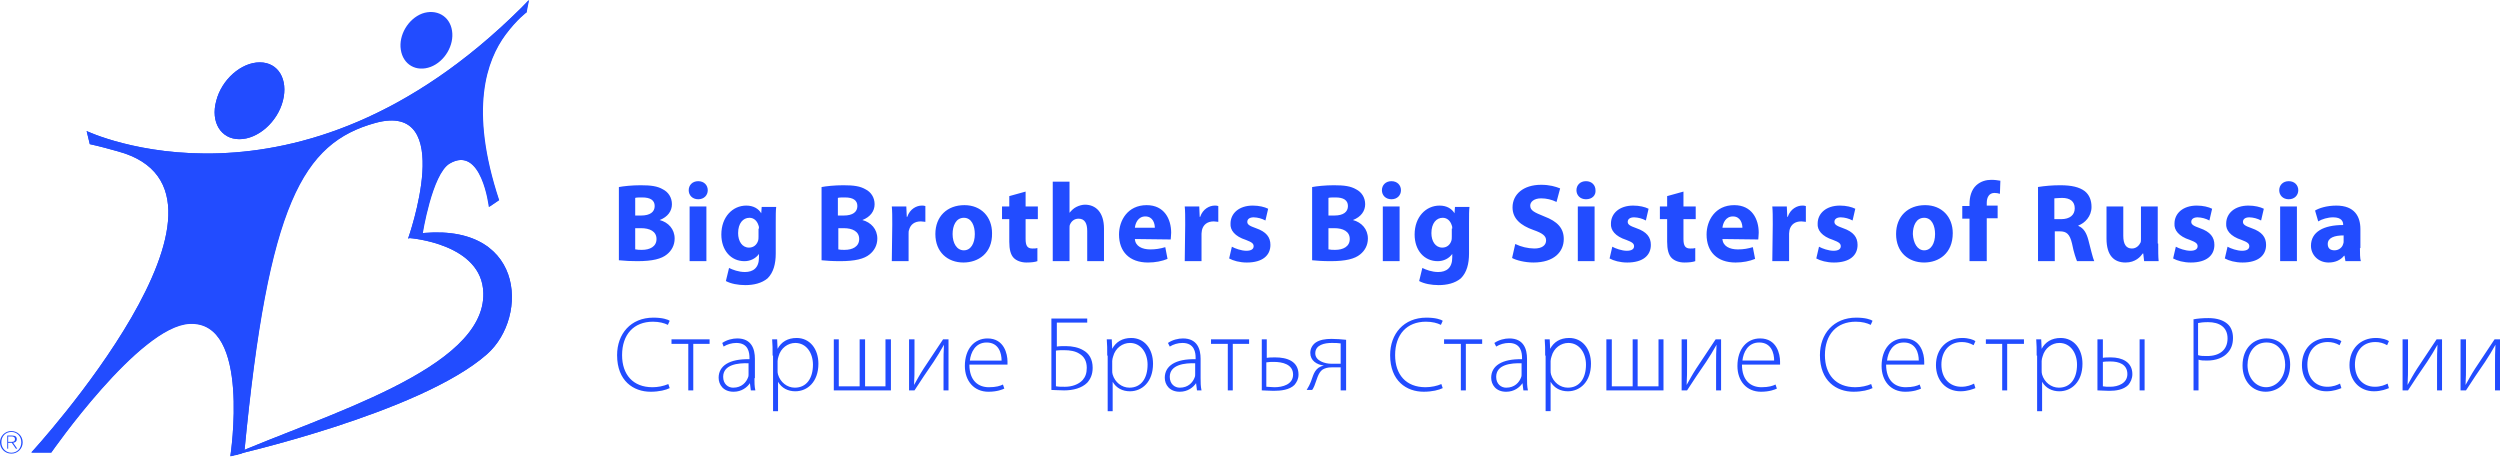
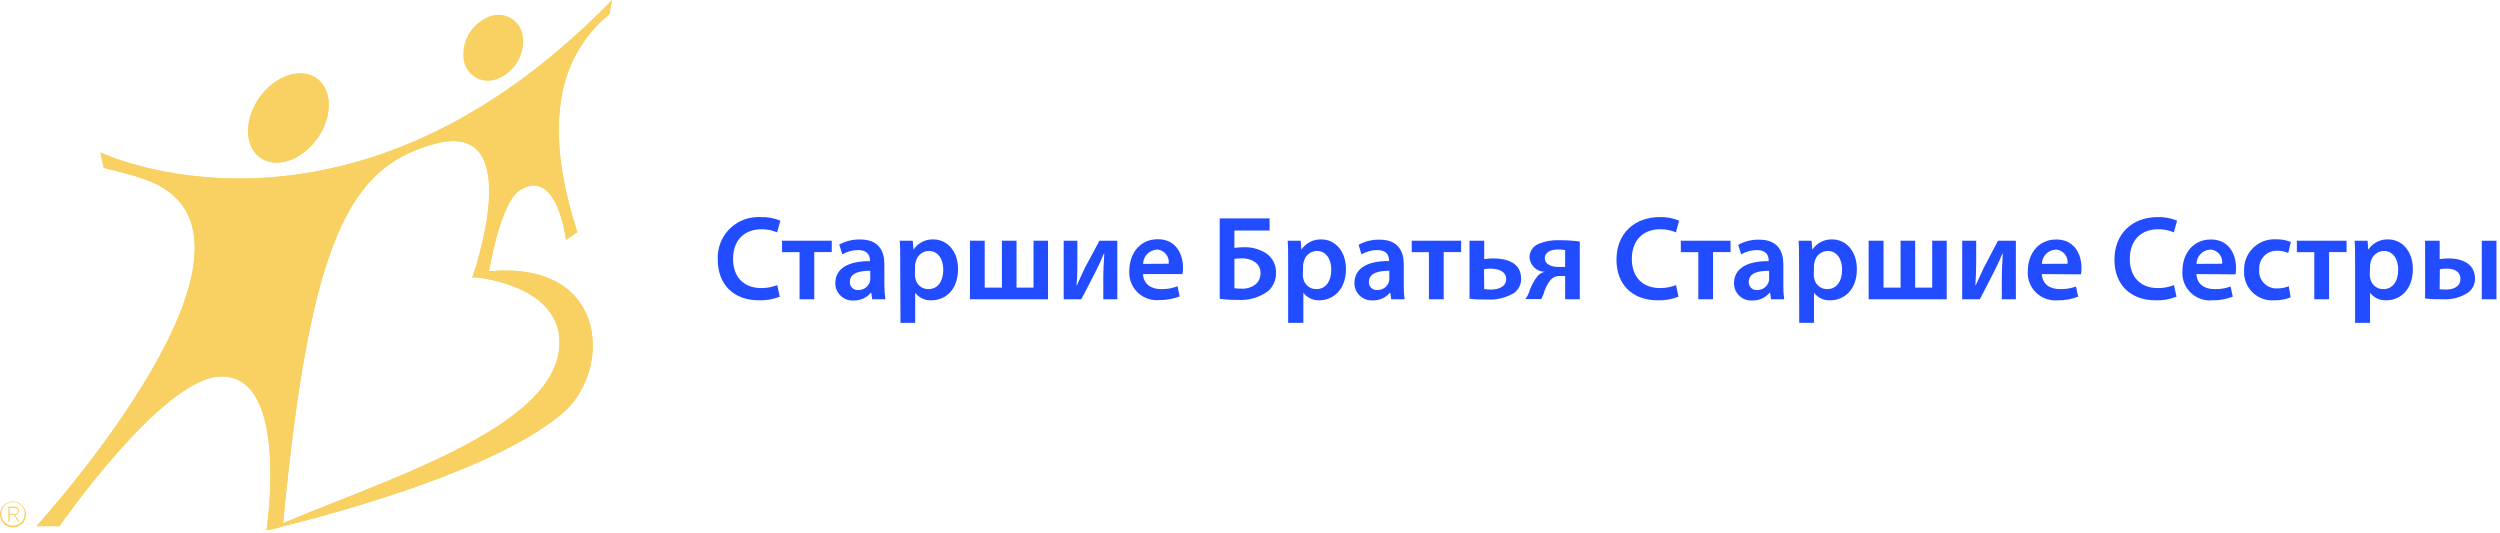
- <svg xmlns="http://www.w3.org/2000/svg" width="252" height="46" fill="none">
-   <path d="M48.72 29.557c.183 7.652-16.04 12.252-25.501 16.396 0 0 19.103-4.28 25.867-10.247 4.296-3.78 3.84-13.664-7.312-12.115-.092 0-.366.41-.457.41 0 0 7.312.546 7.404 5.556z" fill="#224CFF" />
-   <path d="M11.885 15.257c-.822-.227-1.782-.5-2.833-.728l-.32-1.321S29.846 23.318 52.515.82l.822-.82s-.274 1.275-.228 1.23c0 0-.96.683-2.148 2.277-1.874 2.55-3.702 7.424-.64 16.67l-1.005.682s-.732-6.285-3.977-4.372c-1.782 1.048-2.742 7.15-2.742 7.15l-1.462.41s4.936-13.89-3.29-11.659C30.485 14.392 27.012 20.45 24.635 45.5c0 .182-1.416.456-1.416.456s2.102-13.664-4.114-13.345c-5.073.228-13.939 12.98-13.939 12.98h-2.01c.045 0 23.993-26.188 8.728-30.333z" fill="#224CFF" />
-   <path d="M24.13 14.028c1.873 0 3.839-1.73 4.387-3.871.549-2.14-.457-3.871-2.33-3.871-1.874 0-3.84 1.73-4.388 3.87-.594 2.141.457 3.872 2.33 3.872zM48.72 29.557c.183 7.652-16.04 12.252-25.501 16.396 0 0 19.103-4.28 25.867-10.247 4.296-3.78 3.84-13.664-7.312-12.115-.092 0-.366.41-.457.41 0 0 7.312.546 7.404 5.556z" fill="#224CFF" />
-   <path d="M11.885 15.257c-.822-.227-1.782-.5-2.833-.728l-.32-1.321S29.846 23.318 52.515.82c.457-.456.777-.82.777-.82s-.275 1.275-.229 1.23c0 0-.96.683-2.148 2.277-1.874 2.55-3.702 7.424-.64 16.67l-1.005.682s-.731-6.285-3.976-4.372c-1.783 1.048-2.742 7.15-2.742 7.15l-1.417.41s4.936-13.89-3.29-11.659c-7.313 2.05-10.787 8.062-13.209 33.157 0 .182-1.416.455-1.416.455s2.102-13.663-4.114-13.345c-5.073.228-13.939 12.98-13.939 12.98h-2.01c.045-.045 23.993-26.233 8.728-30.378z" fill="#224CFF" />
-   <path d="M24.13 14.028c1.873 0 3.839-1.73 4.387-3.871.549-2.14-.457-3.871-2.33-3.871-1.874 0-3.84 1.73-4.388 3.87-.594 2.141.457 3.872 2.33 3.872zM43.417 6.74c1.417-.546 2.377-2.186 2.148-3.643-.228-1.503-1.6-2.232-3.016-1.73-1.417.546-2.377 2.185-2.148 3.643.228 1.503 1.554 2.277 3.016 1.73zM2.286 44.588a1.13 1.13 0 0 1-1.143 1.138c-.64 0-1.143-.5-1.143-1.138a1.13 1.13 0 0 1 1.143-1.139c.64 0 1.143.501 1.143 1.139zm-2.149 0c0 .592.457 1.047 1.006 1.047.594 0 1.005-.455 1.005-1.047 0-.592-.411-1.048-1.005-1.048-.594 0-1.006.456-1.006 1.048zm.686-.046h.274c.183 0 .411 0 .411-.273 0-.228-.182-.273-.32-.273H.823v.546zm-.092-.637h.503c.32 0 .457.136.457.364 0 .228-.137.319-.365.364l.411.592H1.6l-.412-.592H.823v.592H.73v-1.32zM64.074 25.14c.183.046.365.046.64.046.777 0 1.462-.319 1.462-1.093S65.491 23 64.622 23h-.594v2.14h.046zm0-3.415h.548c.914 0 1.371-.365 1.371-.957s-.457-.865-1.234-.865c-.365 0-.594 0-.73.046v1.776h.045zm-1.691-2.87c.457-.09 1.325-.182 2.193-.182 1.052 0 1.692.091 2.24.41.548.274.914.82.914 1.503 0 .683-.411 1.276-1.234 1.594.868.228 1.508.911 1.508 1.868 0 .683-.32 1.23-.777 1.594-.548.455-1.462.683-2.97.683a17.44 17.44 0 0 1-1.874-.091v-7.379zM69.513 20.814h1.692v5.51h-1.692v-5.51zm.869-.729c-.594 0-.96-.41-.96-.91 0-.502.366-.912.96-.912s.96.41.96.911c0 .501-.366.911-.96.911zM76.504 23.046c0-.091 0-.228-.046-.319-.137-.455-.457-.774-.913-.774-.64 0-1.143.546-1.143 1.548 0 .82.411 1.458 1.097 1.458.457 0 .777-.273.914-.683.046-.137.046-.32.046-.456v-.774h.045zm1.691 2.505c0 1.047-.228 1.913-.822 2.505-.595.5-1.417.683-2.24.683-.731 0-1.462-.137-1.965-.41l.32-1.32c.365.181.96.41 1.6.41.822 0 1.416-.41 1.416-1.458v-.365c-.32.456-.868.73-1.462.73-1.371 0-2.331-1.094-2.331-2.688 0-1.776 1.142-2.915 2.514-2.915.73 0 1.234.319 1.508.774l.045-.637h1.463c-.046.364-.046.82-.046 1.64v3.05zM84.504 25.14c.182.046.365.046.64.046.776 0 1.462-.319 1.462-1.093S85.92 23 85.052 23h-.549v2.14zm0-3.415h.548c.914 0 1.371-.365 1.371-.957s-.457-.865-1.234-.865c-.366 0-.594 0-.731.046v1.776h.046zm-1.692-2.87c.457-.09 1.326-.182 2.194-.182 1.051 0 1.691.091 2.24.41.548.274.914.82.914 1.503 0 .683-.412 1.276-1.234 1.594.868.228 1.508.911 1.508 1.868 0 .683-.32 1.23-.777 1.594-.548.455-1.462.683-2.97.683-.823 0-1.463-.046-1.874-.091v-7.379zM89.94 22.636c0-.82 0-1.366-.046-1.822h1.463l.046 1.048h.046c.274-.82.96-1.139 1.463-1.139.137 0 .228 0 .365.046v1.594c-.137 0-.274-.046-.457-.046-.64 0-1.051.319-1.188.866-.046.09-.046.227-.046.364v2.778h-1.692l.046-3.689zM97.164 25.232c.686 0 1.097-.683 1.097-1.64 0-.82-.32-1.639-1.097-1.639-.822 0-1.142.82-1.142 1.64 0 .91.411 1.64 1.142 1.64zm-.045 1.23c-1.6 0-2.834-1.048-2.834-2.87 0-1.776 1.188-2.914 2.925-2.914 1.691 0 2.788 1.184 2.788 2.823.046 2.05-1.417 2.96-2.88 2.96zM103.381 19.311v1.503h1.234v1.275h-1.234v2.004c0 .683.183.957.686.957.228 0 .365 0 .502-.046v1.32c-.228.092-.64.137-1.097.137-.548 0-1.005-.182-1.28-.455-.32-.319-.457-.865-.457-1.64V22.09h-.731v-1.275h.731v-1.047l1.646-.456zM106.117 18.31h1.691v3.142c.183-.228.411-.456.686-.592.274-.137.594-.228.868-.228 1.097 0 1.92.774 1.92 2.414v3.279h-1.691v-3.052c0-.728-.229-1.23-.869-1.23-.457 0-.731.274-.868.593-.046.09-.046.227-.046.364v3.325h-1.691v-8.016zM116.407 22.955c0-.41-.182-1.139-.959-1.139-.732 0-1.006.684-1.052 1.139h2.011zm-2.011 1.139c.046.728.732 1.047 1.554 1.047a5.01 5.01 0 0 0 1.509-.228l.228 1.184c-.548.228-1.234.365-1.965.365-1.874 0-2.925-1.093-2.925-2.824 0-1.412.868-2.96 2.788-2.96 1.782 0 2.468 1.412 2.468 2.778 0 .273-.046.547-.046.683l-3.611-.045zM119.468 22.636c0-.82 0-1.366-.046-1.822h1.463l.045 1.048h.046c.274-.82.96-1.139 1.463-1.139.137 0 .228 0 .365.046v1.594c-.137 0-.274-.046-.457-.046-.64 0-1.051.319-1.188.866 0 .09-.046.227-.046.364v2.778h-1.691l.046-3.689zM124.173 24.868c.32.182.96.41 1.462.41.503 0 .732-.183.732-.456s-.183-.41-.777-.637c-1.143-.365-1.6-1.002-1.554-1.64 0-1.048.868-1.822 2.239-1.822.64 0 1.189.137 1.555.319l-.275 1.184a2.64 2.64 0 0 0-1.188-.319c-.412 0-.64.183-.64.456s.228.41.868.637c1.052.365 1.463.911 1.463 1.686 0 1.047-.777 1.776-2.377 1.776-.731 0-1.371-.182-1.783-.41l.275-1.184zM133.953 25.14c.183.046.365.046.64.046.776 0 1.462-.319 1.462-1.093S135.369 23 134.501 23h-.594v2.14h.046zm0-3.415h.548c.914 0 1.371-.365 1.371-.957s-.457-.865-1.234-.865c-.365 0-.594 0-.731.046v1.776h.046zm-1.691-2.87c.457-.09 1.325-.182 2.193-.182 1.052 0 1.691.091 2.24.41.548.274.914.82.914 1.503 0 .683-.411 1.276-1.234 1.594.868.228 1.508.911 1.508 1.868 0 .683-.32 1.23-.777 1.594-.548.455-1.462.683-2.97.683-.823 0-1.463-.046-1.874-.091v-7.379zM139.388 20.814h1.692v5.51h-1.692v-5.51zm.869-.729c-.594 0-.96-.41-.96-.91 0-.502.366-.912.96-.912s.96.41.96.911c0 .501-.366.911-.96.911zM146.387 23.046c0-.091 0-.228-.046-.319-.137-.455-.457-.774-.914-.774-.64 0-1.142.546-1.142 1.548 0 .82.411 1.458 1.097 1.458.457 0 .777-.273.914-.683.045-.137.045-.32.045-.456v-.774h.046zm1.691 2.505c0 1.047-.228 1.913-.823 2.505-.594.5-1.416.683-2.239.683-.731 0-1.463-.137-1.965-.41l.32-1.32c.365.181.959.41 1.599.41.823 0 1.417-.41 1.417-1.458v-.365c-.32.456-.868.73-1.462.73-1.371 0-2.331-1.094-2.331-2.688 0-1.776 1.142-2.915 2.513-2.915.732 0 1.234.319 1.509.774l.045-.637h1.463c-.046.364-.046.82-.046 1.64v3.05zM152.738 24.594a4.577 4.577 0 0 0 1.919.455c.777 0 1.189-.319 1.189-.82 0-.455-.366-.728-1.28-1.047-1.28-.455-2.102-1.139-2.102-2.277 0-1.321 1.097-2.278 2.879-2.278.868 0 1.462.183 1.919.365l-.365 1.366a3.491 3.491 0 0 0-1.554-.364c-.731 0-1.097.364-1.097.729 0 .5.411.683 1.417 1.093 1.325.5 1.965 1.184 1.965 2.277 0 1.275-.96 2.368-3.062 2.368-.868 0-1.737-.228-2.148-.455l.32-1.412zM159.043 20.814h1.692v5.51h-1.692v-5.51zm.823-.729c-.594 0-.96-.41-.96-.91 0-.502.366-.912.96-.912s.96.41.96.911c.046.501-.32.911-.96.911zM162.52 24.868c.32.182.96.41 1.463.41.503 0 .731-.183.731-.456s-.182-.41-.777-.637c-1.142-.365-1.599-1.002-1.554-1.64 0-1.048.869-1.822 2.24-1.822.64 0 1.189.137 1.554.319l-.274 1.184a2.644 2.644 0 0 0-1.189-.319c-.411 0-.639.183-.639.456s.228.41.868.637c1.051.365 1.463.911 1.463 1.686 0 1.047-.777 1.776-2.377 1.776-.732 0-1.372-.182-1.783-.41l.274-1.184zM169.693 19.311v1.503h1.235v1.275h-1.235v2.004c0 .683.183.957.686.957.229 0 .366 0 .503-.046v1.32c-.229.092-.64.137-1.097.137-.549 0-1.006-.182-1.28-.455-.32-.319-.457-.865-.457-1.64V22.09h-.732v-1.275h.732v-1.047l1.645-.456zM175.634 22.955c0-.41-.183-1.139-.96-1.139-.731 0-1.005.684-1.051 1.139h2.011zm-2.011 1.139c.046.728.731 1.047 1.554 1.047.594 0 1.051-.091 1.508-.228l.229 1.184c-.549.228-1.234.365-1.966.365-1.873 0-2.925-1.093-2.925-2.824 0-1.412.869-2.96 2.788-2.96 1.783 0 2.468 1.412 2.468 2.778 0 .273-.046.547-.046.683l-3.61-.045zM178.694 22.636c0-.82 0-1.366-.046-1.822h1.463l.046 1.048h.046c.274-.82.96-1.139 1.462-1.139.137 0 .229 0 .366.046v1.594c-.137 0-.274-.046-.457-.046-.64 0-1.051.319-1.189.866 0 .09-.045.227-.045.364v2.778h-1.692l.046-3.689zM183.356 24.868c.32.182.96.41 1.463.41.503 0 .731-.183.731-.456s-.182-.41-.777-.637c-1.142-.365-1.6-1.002-1.554-1.64 0-1.048.869-1.822 2.24-1.822.64 0 1.188.137 1.554.319l-.274 1.184a2.644 2.644 0 0 0-1.189-.319c-.411 0-.64.183-.64.456s.229.41.869.637c1.051.365 1.463.911 1.463 1.686 0 1.047-.777 1.776-2.377 1.776-.732 0-1.372-.182-1.783-.41l.274-1.184zM193.959 25.232c.685 0 1.096-.683 1.096-1.64 0-.82-.32-1.639-1.096-1.639-.823 0-1.143.82-1.143 1.64.046.91.457 1.64 1.143 1.64zm0 1.23c-1.6 0-2.834-1.048-2.834-2.87 0-1.776 1.188-2.914 2.925-2.914 1.691 0 2.788 1.184 2.788 2.823 0 2.05-1.417 2.96-2.879 2.96zM198.528 26.325v-4.282h-.731v-1.275h.731v-.228c0-.683.183-1.412.686-1.867.457-.41 1.006-.546 1.508-.546.366 0 .64.045.915.09l-.046 1.321a1.712 1.712 0 0 0-.549-.09c-.548 0-.777.455-.777 1.001v.273h1.097v1.276h-1.097v4.326h-1.737zM207.078 22.09h.685c.869 0 1.371-.41 1.371-1.094 0-.683-.457-1.047-1.279-1.047-.412 0-.64.045-.777.045v2.095zm-1.691-3.235a14.43 14.43 0 0 1 2.285-.182c1.142 0 1.919.183 2.468.592.457.365.685.911.685 1.595 0 .956-.685 1.64-1.325 1.867v.045c.548.228.823.73 1.005 1.412.229.866.457 1.868.595 2.14h-1.737c-.092-.227-.32-.819-.503-1.775-.228-.957-.548-1.23-1.234-1.23h-.503v3.006h-1.691v-7.47h-.045zM217.546 24.549c0 .728 0 1.32.046 1.776h-1.463l-.091-.774h-.046c-.228.318-.731.91-1.737.91-1.142 0-1.919-.683-1.919-2.413v-3.234h1.691v2.96c0 .82.274 1.276.868 1.276.457 0 .732-.32.869-.593.045-.09.045-.227.045-.364v-3.279h1.691v3.735h.046zM219.325 24.868c.32.182.96.41 1.463.41.503 0 .731-.183.731-.456s-.183-.41-.777-.637c-1.143-.365-1.6-1.002-1.554-1.64 0-1.048.868-1.822 2.24-1.822.64 0 1.188.137 1.554.319l-.274 1.184a2.648 2.648 0 0 0-1.189-.319c-.411 0-.64.183-.64.456s.229.41.869.637c1.051.365 1.462.911 1.462 1.686 0 1.047-.777 1.776-2.376 1.776-.732 0-1.372-.182-1.783-.41l.274-1.184zM224.536 24.868c.32.182.96.41 1.463.41.503 0 .731-.183.731-.456s-.183-.41-.777-.637c-1.143-.365-1.6-1.002-1.554-1.64 0-1.048.868-1.822 2.24-1.822.64 0 1.188.137 1.554.319l-.274 1.184a2.648 2.648 0 0 0-1.189-.319c-.411 0-.64.183-.64.456s.229.41.869.637c1.051.365 1.462.911 1.462 1.686 0 1.047-.777 1.776-2.377 1.776-.731 0-1.371-.182-1.782-.41l.274-1.184zM229.838 20.814h1.691v5.51h-1.691v-5.51zm.868-.729c-.594 0-.96-.41-.96-.91 0-.502.366-.912.96-.912s.96.41.96.911c0 .501-.366.911-.96.911zM236.237 23.73c-.915 0-1.6.227-1.6.864 0 .456.274.638.685.638.412 0 .777-.273.869-.638.046-.09.046-.182.046-.273v-.592zm1.645 1.274c0 .501 0 1.048.092 1.321h-1.555l-.091-.546h-.046c-.365.455-.914.683-1.554.683-1.097 0-1.783-.82-1.783-1.685 0-1.412 1.28-2.095 3.246-2.095v-.046c0-.273-.137-.729-1.006-.729-.548 0-1.143.183-1.508.41l-.32-1.093c.365-.228 1.143-.5 2.148-.5 1.829 0 2.423 1.092 2.423 2.367v1.913h-.046zM67.505 39.123c-.366.182-1.052.365-1.92.365-1.737 0-3.382-1.093-3.382-3.69 0-2.14 1.371-3.78 3.656-3.78.914 0 1.463.182 1.646.32l-.183.409c-.366-.182-.869-.319-1.508-.319-1.92 0-3.108 1.276-3.108 3.37 0 1.959 1.097 3.234 3.062 3.234a4.16 4.16 0 0 0 1.6-.319l.137.41zM71.527 34.205v.455h-1.645v4.691h-.503V34.66h-1.692v-.455h3.84zM75.5 36.618c-1.143-.045-2.605.137-2.605 1.367 0 .729.502 1.093 1.005 1.093.869 0 1.326-.547 1.509-1.048.045-.09.045-.227.045-.319v-1.093h.046zm.549 1.503c0 .41 0 .82.091 1.23h-.457l-.091-.729c-.275.41-.823.866-1.646.866-1.051 0-1.508-.729-1.508-1.412 0-1.184 1.05-1.913 3.108-1.867v-.137c0-.501-.092-1.503-1.326-1.503-.457 0-.914.137-1.28.364l-.137-.364c.457-.319 1.052-.456 1.509-.456 1.462 0 1.782 1.094 1.782 2.05v1.958h-.045zM78.38 37.347c0 .137 0 .273.046.41.229.774.915 1.32 1.692 1.32 1.188 0 1.828-.956 1.828-2.322 0-1.139-.64-2.186-1.783-2.186-.731 0-1.462.5-1.691 1.366a1.613 1.613 0 0 0-.091.456v.956zm-.502-1.503c0-.638 0-1.139-.046-1.64h.503l.046.957c.365-.683 1.005-1.093 1.92-1.093 1.325 0 2.194 1.093 2.194 2.596 0 1.822-1.098 2.778-2.332 2.778-.731 0-1.371-.319-1.737-.956v2.96h-.502v-5.602h-.046zM84.55 34.205v4.736h2.102v-4.736h.548v4.736h2.057v-4.736h.548v5.146h-5.758v-5.146h.503zM92.181 34.205v2.55c0 .82 0 1.275-.045 2.05.365-.638.548-1.002.96-1.64l1.965-2.96h.549v5.146h-.503v-2.55c0-.866 0-1.367.046-2.05a24.513 24.513 0 0 1-1.052 1.73 104.74 104.74 0 0 0-1.92 2.87h-.548v-5.146h.548zM100.96 36.346c0-.73-.274-1.822-1.508-1.822-1.143 0-1.6 1.002-1.691 1.822h3.199zm-3.245.41c0 1.639.914 2.277 1.965 2.277.732 0 1.143-.137 1.418-.274l.137.41c-.183.091-.732.319-1.6.319-1.463 0-2.377-1.093-2.377-2.596 0-1.73.96-2.778 2.285-2.778 1.692 0 2.012 1.594 2.012 2.323v.318h-3.84zM106.483 38.941c.229.046.503.046.869.046.685 0 1.371-.228 1.783-.683.274-.319.411-.683.411-1.23 0-.683-.274-1.138-.731-1.412-.412-.273-.96-.364-1.555-.364-.228 0-.594 0-.822.045v3.598h.045zm3.109-6.831v.41h-3.063v2.414c.229-.046.686-.046.914-.046.64 0 1.28.137 1.737.41.594.319.96.91.96 1.776 0 .683-.228 1.139-.548 1.503-.549.547-1.417.774-2.332.774-.548 0-.96-.045-1.28-.045V32.11h3.612zM112.111 37.347c0 .137 0 .273.046.41.228.774.914 1.32 1.691 1.32 1.189 0 1.828-.956 1.828-2.322 0-1.139-.639-2.186-1.782-2.186-.732 0-1.463.5-1.692 1.366a1.637 1.637 0 0 0-.091.456v.956zm-.503-1.503c0-.638 0-1.139-.046-1.64h.503l.046.957c.366-.683 1.006-1.093 1.92-1.093 1.326 0 2.194 1.093 2.194 2.596 0 1.822-1.097 2.778-2.331 2.778-.732 0-1.372-.319-1.737-.956v2.96h-.503v-5.602h-.046zM120.518 36.619c-1.097-.046-2.605.136-2.605 1.366 0 .729.503 1.093 1.006 1.093.868 0 1.325-.546 1.508-1.047.046-.091.046-.228.046-.32V36.62h.045zm.503 1.503c0 .41 0 .82.092 1.23h-.457l-.092-.73c-.274.41-.823.866-1.645.866-1.052 0-1.509-.729-1.509-1.412 0-1.184 1.052-1.913 3.108-1.867v-.137c0-.5-.091-1.503-1.325-1.503-.457 0-.914.137-1.28.365l-.183-.365c.457-.319 1.051-.455 1.509-.455 1.462 0 1.782 1.093 1.782 2.05v1.958zM125.91 34.205v.455h-1.646v4.691h-.502V34.66h-1.692v-.455h3.84zM127.69 38.986c.229 0 .457.046.777.046.823 0 1.875-.274 1.875-1.276 0-1.047-1.098-1.275-1.92-1.275-.275 0-.503 0-.777.046v2.459h.045zm0-4.782v1.867c.229-.045.595-.045.869-.045 1.143 0 2.331.364 2.331 1.73 0 .456-.183.775-.411 1.048-.503.5-1.372.592-2.103.592-.457 0-.869-.046-1.188-.046v-5.146h.502zM135.139 34.615c-.274-.046-.548-.046-.914-.046-.686 0-1.646.182-1.646 1.048 0 .774 1.006 1.047 1.6 1.047h.96v-2.05zm.503 4.736h-.503V37.03h-.914c-.411 0-.686.09-.914.227-.457.319-.594 1.093-.823 1.64-.091.182-.137.319-.229.41h-.548c.091-.182.228-.365.32-.592.274-.547.32-1.23.868-1.64.138-.091.32-.182.549-.228-.731-.09-1.371-.5-1.371-1.275 0-.455.228-.82.548-1.047.412-.274.96-.365 1.6-.365.503 0 1.006.046 1.463.091v5.101h-.046zM145.426 39.123c-.365.182-1.051.364-1.919.364-1.737 0-3.382-1.093-3.382-3.689 0-2.14 1.371-3.78 3.656-3.78.914 0 1.463.182 1.645.319l-.182.41c-.366-.183-.869-.32-1.509-.32-1.919 0-3.107 1.276-3.107 3.371 0 1.958 1.097 3.234 3.062 3.234.594 0 1.188-.137 1.599-.32l.137.41zM149.402 34.205v.455h-1.645v4.691h-.503V34.66h-1.692v-.455h3.84zM153.421 36.62c-1.143-.046-2.606.136-2.606 1.366 0 .728.503 1.093 1.006 1.093.868 0 1.326-.547 1.508-1.048.046-.091.046-.228.046-.319V36.62h.046zm.503 1.502c0 .41 0 .82.091 1.23h-.457l-.091-.729c-.275.41-.823.866-1.646.866-1.051 0-1.509-.73-1.509-1.412 0-1.184 1.052-1.913 3.109-1.868v-.136c0-.501-.092-1.503-1.326-1.503-.457 0-.914.136-1.28.364l-.183-.364c.458-.32 1.052-.456 1.509-.456 1.463 0 1.783 1.093 1.783 2.05v1.958zM156.301 37.347c0 .136 0 .273.046.41.229.774.914 1.32 1.691 1.32 1.189 0 1.829-.956 1.829-2.322 0-1.14-.64-2.187-1.783-2.187-.731 0-1.463.501-1.691 1.367a1.604 1.604 0 0 0-.092.455v.957zm-.548-1.503c0-.638 0-1.139-.046-1.64h.503l.046.956c.365-.683 1.005-1.093 1.919-1.093 1.326 0 2.195 1.093 2.195 2.596 0 1.822-1.098 2.779-2.332 2.779-.731 0-1.371-.32-1.737-.957v2.96h-.503v-5.601h-.045zM162.47 34.205v4.736h2.103v-4.736h.502v4.736h2.103v-4.736h.502v5.146h-5.758v-5.146h.548zM170.056 34.204v2.55c0 .82 0 1.276-.045 2.05.365-.638.548-1.002.96-1.64l1.965-2.96h.549v5.146h-.503V36.8c0-.865 0-1.366.046-2.05a24.614 24.614 0 0 1-1.052 1.731 105.04 105.04 0 0 0-1.92 2.87h-.548v-5.147h.548zM178.835 36.345c0-.729-.274-1.822-1.508-1.822-1.143 0-1.6 1.002-1.691 1.822h3.199zm-3.245.41c0 1.64.914 2.277 1.966 2.277.731 0 1.142-.136 1.417-.273l.137.41c-.183.09-.732.319-1.6.319-1.463 0-2.377-1.093-2.377-2.596 0-1.731.96-2.779 2.285-2.779 1.692 0 2.012 1.594 2.012 2.323v.319h-3.84zM188.751 39.123c-.366.182-1.051.364-1.92.364-1.737 0-3.382-1.093-3.382-3.689 0-2.14 1.371-3.78 3.656-3.78.914 0 1.463.182 1.646.319l-.183.41c-.366-.183-.868-.32-1.508-.32-1.92 0-3.108 1.276-3.108 3.371 0 1.958 1.097 3.234 3.062 3.234.594 0 1.188-.137 1.6-.32l.137.41zM193.412 36.345c0-.729-.274-1.822-1.508-1.822-1.143 0-1.6 1.002-1.691 1.822h3.199zm-3.291.41c0 1.64.914 2.277 1.966 2.277.731 0 1.143-.136 1.417-.273l.137.41c-.183.09-.731.319-1.6.319-1.463 0-2.377-1.093-2.377-2.596 0-1.731.96-2.779 2.286-2.779 1.691 0 2.011 1.594 2.011 2.323v.319h-3.84zM199.121 39.123c-.228.09-.777.318-1.508.318-1.463 0-2.468-1.093-2.468-2.641 0-1.64 1.097-2.733 2.651-2.733.64 0 1.143.182 1.325.319l-.182.41a2.327 2.327 0 0 0-1.189-.319c-1.371 0-2.057 1.048-2.057 2.277 0 1.367.823 2.232 2.011 2.232.595 0 1.006-.182 1.28-.319l.137.456zM204.015 34.205v.455h-1.691v4.691h-.503V34.66h-1.645v-.455h3.839zM205.799 37.347c0 .137 0 .273.045.41.229.774.914 1.32 1.692 1.32 1.188 0 1.828-.956 1.828-2.322 0-1.139-.64-2.186-1.783-2.186-.731 0-1.462.5-1.691 1.366a1.602 1.602 0 0 0-.091.456v.956zm-.503-1.503c0-.638 0-1.139-.046-1.64h.503l.046.957c.365-.683 1.005-1.093 1.919-1.093 1.326 0 2.195 1.093 2.195 2.596 0 1.822-1.098 2.778-2.332 2.778-.731 0-1.371-.319-1.737-.956v2.96h-.503v-5.602h-.045zM216.176 39.35h-.503v-5.146h.503v5.147zm-4.206-.41c.229.046.458.046.732.046.823 0 1.737-.364 1.737-1.275 0-1.002-.869-1.275-1.692-1.275-.274 0-.548 0-.777.045v2.46zm0-4.736v1.867c.183-.045.503-.045.823-.045 1.097 0 2.149.455 2.149 1.685 0 .456-.183.82-.412 1.093-.503.501-1.28.592-1.92.592-.457 0-.868-.045-1.188-.045v-5.147h.548zM221.565 35.797c.229.091.549.091.915.091 1.279 0 2.057-.637 2.057-1.776s-.823-1.64-1.966-1.64c-.457 0-.823.046-1.006.091v3.234zm-.503-3.598c.412-.091.96-.136 1.555-.136.868 0 1.508.227 1.92.592.365.318.548.82.548 1.411 0 .638-.183 1.093-.503 1.458-.457.546-1.234.82-2.102.82-.32 0-.64 0-.869-.091v3.097h-.503V32.2h-.046zM228.424 39.03c1.051 0 1.92-.956 1.92-2.277 0-.956-.503-2.231-1.874-2.231-1.326 0-1.92 1.184-1.92 2.277 0 1.275.822 2.231 1.874 2.231zm-.046.456c-1.325 0-2.331-1.048-2.331-2.642 0-1.776 1.143-2.732 2.423-2.732 1.417 0 2.377 1.093 2.377 2.641 0 1.913-1.326 2.733-2.469 2.733zM236.012 39.122c-.229.091-.777.32-1.508.32-1.463 0-2.469-1.094-2.469-2.642 0-1.64 1.097-2.733 2.651-2.733.64 0 1.143.182 1.326.319l-.183.41a2.324 2.324 0 0 0-1.188-.32c-1.372 0-2.057 1.048-2.057 2.278 0 1.366.823 2.232 2.011 2.232.594 0 1.006-.182 1.28-.32l.137.456zM240.805 39.122c-.229.091-.777.32-1.508.32-1.463 0-2.469-1.094-2.469-2.642 0-1.64 1.097-2.733 2.651-2.733.64 0 1.143.182 1.326.319l-.183.41a2.324 2.324 0 0 0-1.188-.32c-1.372 0-2.057 1.048-2.057 2.278 0 1.366.822 2.232 2.011 2.232.594 0 1.006-.182 1.28-.32l.137.456zM242.728 34.204v2.55c0 .82 0 1.276-.046 2.05.366-.638.549-1.002.96-1.64l1.966-2.96h.549v5.147h-.503V36.8c0-.866 0-1.367.045-2.05a24.26 24.26 0 0 1-1.051 1.73 105.35 105.35 0 0 0-1.92 2.87h-.548v-5.147h.548zM248.572 34.204v2.55c0 .82 0 1.276-.046 2.05.366-.638.549-1.002.96-1.64l1.966-2.96H252v5.147h-.503V36.8c0-.866 0-1.367.046-2.05a24.26 24.26 0 0 1-1.051 1.73 105.35 105.35 0 0 0-1.92 2.87h-.549v-5.147h.549z" fill="#224CFF" />
+ <svg xmlns="http://www.w3.org/2000/svg" width="704" height="150" viewBox="0 0 704 150" fill="none">
+   <path d="M157.554 96.071C158.03 120.913 105.635 135.771 75.113 149.291C75.113 149.291 136.834 135.368 158.763 116.022C172.705 103.711 171.221 71.687 135.13 76.707C134.819 76.707 133.884 77.989 133.573 78.044C133.573 78.044 157.206 79.876 157.572 96.071" fill="#F8D162" />
+   <path d="M38.475 49.666C35.855 48.97 32.686 48.054 29.315 47.284L28.325 42.924C28.325 42.924 96.531 75.699 169.794 2.62C171.241 1.227 172.34 0 172.34 0C172.34 0 171.534 4.177 171.607 4.012C168.965 6.104 166.644 8.573 164.719 11.34C158.71 19.566 152.756 35.45 162.594 65.348L159.388 67.601C159.388 67.601 157.08 47.229 146.564 53.422C140.848 56.792 137.679 76.542 137.679 76.542L132.97 78.264C132.97 78.264 149 33.251 122.345 40.506C98.638 46.991 87.371 66.594 79.677 147.88C79.677 148.54 75.042 149.291 75.042 149.291C75.042 149.291 81.82 105.03 61.796 106.019C45.418 106.825 16.729 148.155 16.729 148.155H10.262C10.262 148.155 87.756 63.205 38.475 49.739" fill="#F8D162" />
+   <path d="M77.897 45.8C83.906 45.8 90.263 40.176 92.095 33.233C93.927 26.29 90.538 20.647 84.547 20.647C78.556 20.647 72.181 26.271 70.349 33.233C68.517 40.194 71.906 45.8 77.897 45.8Z" fill="#F8D162" />
+   <path d="M157.554 96.089C158.03 120.913 105.635 135.789 75.113 149.309C75.113 149.309 136.834 135.386 158.763 116.04C172.705 103.729 171.221 71.705 135.112 76.725C134.819 76.725 133.884 78.007 133.573 78.044C133.573 78.044 157.206 79.876 157.554 96.089Z" fill="#F8D162" />
+   <path d="M38.365 49.703C35.763 48.988 32.594 48.072 29.205 47.303L28.234 42.961C28.234 42.961 96.44 75.717 169.702 2.656C171.241 1.246 172.34 0 172.34 0C172.34 0 171.534 4.177 171.607 4.012C168.965 6.104 166.644 8.573 164.719 11.34C158.692 19.566 152.756 35.45 162.594 65.348L159.388 67.601C159.388 67.601 157.061 47.229 146.564 53.422C140.848 56.792 137.679 76.56 137.679 76.56L132.97 78.282C132.97 78.282 149 33.251 122.345 40.524C98.638 47.01 87.353 66.612 79.659 147.899C79.659 148.558 75.042 149.309 75.042 149.309C75.042 149.309 81.82 105.048 61.796 106.037C45.4 106.843 16.729 148.174 16.729 148.174H10.262C10.262 148.174 87.756 63.223 38.365 49.776" fill="#F8D162" />
+   <path d="M77.897 45.8C83.906 45.8 90.245 40.176 92.077 33.215C93.909 26.253 90.538 20.647 84.529 20.647C78.52 20.647 72.181 26.271 70.349 33.215C68.517 40.158 71.906 45.8 77.897 45.8Z" fill="#F8D162" />
+   <path d="M140.259 22.131C142.557 21.188 144.483 19.519 145.744 17.379C147.004 15.238 147.529 12.745 147.239 10.278C147.135 9.377 146.854 8.505 146.412 7.713C145.971 6.92 145.377 6.223 144.666 5.66C143.955 5.097 143.14 4.679 142.268 4.431C141.395 4.183 140.482 4.109 139.581 4.214C138.872 4.293 138.179 4.484 137.53 4.782C135.228 5.72 133.298 7.388 132.037 9.529C130.776 11.671 130.253 14.167 130.55 16.635C130.654 17.536 130.935 18.407 131.377 19.2C131.818 19.992 132.411 20.69 133.123 21.253C133.834 21.816 134.649 22.233 135.521 22.482C136.394 22.73 137.306 22.803 138.207 22.699C138.917 22.62 139.61 22.428 140.259 22.131Z" fill="#F8D162" />
+   <path d="M2.345 142.659H3.957C4.946 142.659 5.368 143.081 5.368 143.85C5.363 144.149 5.245 144.434 5.038 144.649C4.83 144.863 4.548 144.99 4.25 145.004L5.496 146.983H5.13L3.829 144.986H2.711V146.983H2.345V142.659ZM2.711 144.729H3.664C4.324 144.729 5.038 144.729 5.038 143.905C5.038 143.081 4.452 143.062 3.939 143.062H2.711V144.729ZM0.385 144.729C0.385 145.599 0.73 146.433 1.345 147.048C1.96 147.663 2.794 148.009 3.664 148.009C4.534 148.009 5.368 147.663 5.983 147.048C6.598 146.433 6.943 145.599 6.943 144.729C6.958 144.306 6.889 143.884 6.74 143.487C6.592 143.09 6.367 142.726 6.077 142.417C5.788 142.107 5.441 141.857 5.055 141.682C4.669 141.507 4.252 141.409 3.829 141.395H3.664C3.227 141.39 2.794 141.473 2.39 141.64C1.986 141.806 1.62 142.052 1.314 142.364C1.008 142.675 0.768 143.045 0.608 143.452C0.448 143.858 0.372 144.293 0.385 144.729V144.876V144.729ZM7.328 144.876C7.328 145.601 7.113 146.309 6.711 146.912C6.308 147.514 5.736 147.984 5.066 148.261C4.397 148.538 3.66 148.611 2.949 148.47C2.238 148.328 1.586 147.979 1.073 147.467C0.561 146.954 0.212 146.302 0.07 145.591C-0.071 144.88 0.002 144.143 0.279 143.474C0.556 142.804 1.026 142.232 1.628 141.829C2.231 141.427 2.939 141.212 3.664 141.212C4.636 141.212 5.568 141.598 6.255 142.285C6.942 142.972 7.328 143.904 7.328 144.876Z" fill="#F8D162" />
+   <path d="M219.585 83.54C217.725 84.291 215.727 84.64 213.723 84.566C206.505 84.566 202.126 80.041 202.126 73.134C202.045 71.637 202.259 70.139 202.758 68.725C203.256 67.311 204.029 66.01 205.031 64.895C206.034 63.78 207.246 62.874 208.599 62.229C209.953 61.584 211.42 61.212 212.917 61.134C213.362 61.098 213.809 61.098 214.254 61.134C216.137 61.072 218.012 61.416 219.75 62.142L218.834 65.44C217.435 64.838 215.924 64.538 214.401 64.56C209.766 64.56 206.431 67.473 206.431 72.933C206.431 77.916 209.363 81.122 214.364 81.122C215.907 81.137 217.438 80.85 218.871 80.279L219.585 83.54Z" fill="#224CFF" />
+   <path d="M234.223 67.785V70.991H229.295V84.273H225.155V71.009H220.227V67.785H234.223Z" fill="#224CFF" />
+   <path d="M245.614 84.273L245.339 82.441H245.229C244.637 83.147 243.893 83.71 243.052 84.088C242.211 84.466 241.296 84.648 240.375 84.621C239.737 84.66 239.097 84.574 238.493 84.366C237.889 84.158 237.332 83.833 236.853 83.409C236.375 82.985 235.985 82.471 235.706 81.896C235.427 81.321 235.264 80.697 235.227 80.059V79.748C235.227 75.589 238.891 73.501 244.973 73.537V73.281C244.973 72.2 244.533 70.423 241.62 70.423C240.067 70.424 238.543 70.842 237.205 71.632L236.326 68.884C238.139 67.879 240.189 67.38 242.262 67.436C247.519 67.436 249.04 70.771 249.04 74.343V80.279C249.037 81.616 249.135 82.951 249.333 84.273H245.614ZM245.065 76.249C242.133 76.249 239.33 76.816 239.33 79.326C239.279 79.897 239.457 80.465 239.825 80.905C240.193 81.344 240.72 81.62 241.291 81.671C241.424 81.69 241.56 81.69 241.694 81.671C242.402 81.682 243.095 81.47 243.677 81.066C244.259 80.661 244.699 80.085 244.936 79.418C245.025 79.121 245.068 78.812 245.065 78.502V76.249Z" fill="#224CFF" />
+   <path d="M253.499 73.281C253.499 71.119 253.499 69.378 253.371 67.785H257.035L257.237 70.313C257.843 69.384 258.68 68.629 259.666 68.121C260.652 67.614 261.753 67.371 262.861 67.418C266.653 67.418 269.786 70.642 269.786 75.772C269.786 81.708 266.122 84.566 262.293 84.566C261.414 84.613 260.537 84.444 259.739 84.073C258.94 83.703 258.245 83.142 257.713 82.441V82.441V90.923H253.573L253.499 73.281ZM257.64 77.366C257.633 77.75 257.682 78.132 257.786 78.502C257.961 79.338 258.423 80.088 259.092 80.62C259.762 81.152 260.596 81.433 261.45 81.415C264.07 81.415 265.627 79.216 265.627 75.919C265.627 73.024 264.198 70.661 261.542 70.661C260.672 70.681 259.836 70.997 259.17 71.557C258.504 72.116 258.048 72.886 257.878 73.739C257.762 74.075 257.701 74.427 257.695 74.783L257.64 77.366Z" fill="#224CFF" />
+   <path d="M277.295 67.785V80.993H282.132V67.785H286.254V80.993H291.036V67.785H295.121V84.273H273.137V67.785H277.295Z" fill="#224CFF" />
+   <path d="M303.382 67.785V73.684C303.382 76.285 303.382 78.026 303.144 80.334H303.254C304.134 78.502 304.628 77.183 305.471 75.479L309.611 67.785H314.631V84.273H310.692V78.41C310.692 75.772 310.802 74.563 310.967 71.467H310.82C310.014 73.427 309.483 74.6 308.677 76.175C307.395 78.612 305.911 81.671 304.482 84.273H299.535V67.785H303.382Z" fill="#224CFF" />
+   <path d="M321.885 77.183C321.995 80.132 324.322 81.415 326.942 81.415C328.531 81.454 330.112 81.18 331.595 80.609L332.199 83.467C330.374 84.18 328.425 84.529 326.465 84.493C325.45 84.588 324.425 84.483 323.45 84.182C322.476 83.881 321.57 83.39 320.785 82.738C320.001 82.086 319.353 81.286 318.878 80.383C318.403 79.48 318.112 78.492 318.02 77.476C317.983 77.049 317.983 76.62 318.02 76.194C318.02 71.632 320.786 67.363 326.044 67.363C331.302 67.363 333.134 71.742 333.134 75.351C333.149 75.965 333.1 76.579 332.987 77.183H321.885ZM329.103 74.27C329.229 73.345 328.983 72.408 328.42 71.663C327.858 70.918 327.023 70.426 326.099 70.294H325.714C324.69 70.359 323.728 70.809 323.021 71.553C322.315 72.297 321.915 73.281 321.904 74.307L329.103 74.27Z" fill="#224CFF" />
+   <path d="M357.52 61.501V64.909H347.609V69.8C348.539 69.684 349.475 69.623 350.412 69.617C352.584 69.564 354.722 70.164 356.549 71.339C357.44 71.944 358.162 72.766 358.646 73.728C359.131 74.689 359.361 75.759 359.316 76.835C359.34 77.77 359.168 78.699 358.811 79.564C358.455 80.428 357.922 81.209 357.246 81.855C354.758 83.738 351.675 84.662 348.562 84.456C346.859 84.472 345.157 84.368 343.469 84.145V61.501H357.52ZM347.609 81.159C348.338 81.256 349.073 81.299 349.808 81.287C351.263 81.335 352.683 80.831 353.783 79.876C354.172 79.489 354.477 79.025 354.679 78.514C354.88 78.004 354.975 77.457 354.956 76.908C354.975 76.312 354.848 75.719 354.586 75.183C354.324 74.647 353.935 74.182 353.453 73.831C352.337 73.075 351.008 72.696 349.661 72.75C348.975 72.762 348.29 72.811 347.609 72.896V81.159Z" fill="#224CFF" />
+   <path d="M362.738 73.281C362.738 71.119 362.738 69.378 362.609 67.785H366.273L366.475 70.313C367.081 69.384 367.918 68.629 368.904 68.121C369.89 67.614 370.991 67.371 372.099 67.418C375.892 67.418 379.024 70.642 379.024 75.772C379.024 81.708 375.269 84.566 371.531 84.566C370.665 84.601 369.802 84.426 369.017 84.056C368.233 83.686 367.549 83.132 367.025 82.441V82.441V90.923H362.738V73.281ZM366.878 77.366C366.871 77.75 366.921 78.132 367.025 78.502C367.2 79.338 367.662 80.088 368.331 80.62C369 81.152 369.834 81.433 370.689 81.415C373.327 81.415 374.884 79.216 374.884 75.919C374.884 73.024 373.455 70.661 370.798 70.661C369.929 70.681 369.092 70.997 368.426 71.557C367.761 72.116 367.305 72.886 367.134 73.739C367.019 74.075 366.957 74.427 366.951 74.783L366.878 77.366Z" fill="#224CFF" />
+   <path d="M391.779 84.273L391.505 82.441H391.395C390.803 83.14 390.06 83.697 389.222 84.068C388.385 84.439 387.474 84.616 386.558 84.584C385.92 84.624 385.281 84.537 384.677 84.329C384.072 84.121 383.515 83.796 383.037 83.372C382.559 82.948 382.169 82.434 381.89 81.86C381.61 81.285 381.448 80.66 381.41 80.022V79.711C381.41 75.552 385.074 73.464 391.156 73.501V73.281C391.156 72.2 390.717 70.423 387.804 70.423C386.251 70.424 384.726 70.842 383.389 71.632L382.583 68.939C384.396 67.934 386.446 67.435 388.518 67.492C393.776 67.492 395.297 70.826 395.297 74.398V80.334C395.275 81.651 395.355 82.968 395.535 84.273H391.779ZM391.23 76.249C388.299 76.249 385.496 76.817 385.496 79.326C385.445 79.897 385.623 80.465 385.99 80.905C386.358 81.344 386.885 81.62 387.456 81.671C387.59 81.69 387.725 81.69 387.859 81.671C388.568 81.687 389.264 81.478 389.847 81.073C390.43 80.668 390.869 80.088 391.102 79.418C391.19 79.121 391.233 78.812 391.23 78.502V76.249Z" fill="#224CFF" />
+   <path d="M411.452 67.785V70.991H406.542V84.273H402.383V71.009H397.547V67.785H411.452Z" fill="#224CFF" />
+   <path d="M417.953 67.785V72.969C418.825 72.829 419.708 72.762 420.591 72.768C424.365 72.768 428.34 74.05 428.34 78.41C428.374 79.208 428.207 80.002 427.855 80.719C427.503 81.436 426.977 82.053 426.325 82.514C424.058 83.87 421.433 84.509 418.796 84.346C416.964 84.346 415.296 84.346 413.812 84.108V67.785H417.953ZM417.953 81.397C418.559 81.491 419.171 81.54 419.785 81.543C421.708 81.543 424.145 80.902 424.145 78.575C424.145 76.249 421.58 75.644 419.73 75.644C419.116 75.644 418.502 75.699 417.898 75.809L417.953 81.397Z" fill="#224CFF" />
+   <path d="M444.866 84.273H440.744V77.714H439.187C438.712 77.698 438.24 77.787 437.803 77.973C437.366 78.16 436.976 78.441 436.659 78.795C435.702 79.989 435.014 81.377 434.644 82.862C434.456 83.326 434.242 83.778 434.003 84.218H429.551C429.968 83.655 430.307 83.039 430.558 82.386C431.074 80.667 431.913 79.062 433.032 77.659C433.562 77.113 434.235 76.726 434.974 76.541V76.541C433.885 76.521 432.843 76.095 432.053 75.346C431.264 74.596 430.783 73.579 430.705 72.493C430.703 71.679 430.942 70.883 431.392 70.205C431.842 69.527 432.483 68.997 433.233 68.682C435.064 67.917 437.04 67.561 439.022 67.638C440.976 67.632 442.929 67.754 444.866 68.004V84.273ZM440.744 70.423C440.068 70.294 439.38 70.239 438.693 70.258C436.861 70.258 435.029 70.899 435.029 72.713C435.029 74.526 437.08 75.168 438.693 75.168H440.744V70.423Z" fill="#224CFF" />
+   <path d="M472.658 83.54C470.798 84.29 468.8 84.64 466.796 84.566C459.578 84.566 455.199 80.041 455.199 73.134C455.199 65.641 460.384 61.134 467.346 61.134C469.229 61.062 471.106 61.406 472.842 62.142L471.944 65.439C470.537 64.84 469.021 64.54 467.492 64.56C462.875 64.56 459.523 67.473 459.523 72.932C459.523 77.915 462.472 81.121 467.455 81.121C469.004 81.137 470.541 80.85 471.981 80.279L472.658 83.54Z" fill="#224CFF" />
+   <path d="M487.317 67.785V70.991H482.389V84.273H478.248V71.009H473.32V67.785H487.317Z" fill="#224CFF" />
+   <path d="M498.728 84.273L498.453 82.441H498.306C497.713 83.146 496.969 83.709 496.128 84.086C495.288 84.464 494.372 84.647 493.451 84.621C492.816 84.663 492.178 84.58 491.575 84.375C490.972 84.17 490.416 83.848 489.937 83.428C489.459 83.007 489.068 82.497 488.788 81.925C488.508 81.353 488.343 80.732 488.303 80.096C488.295 79.98 488.295 79.864 488.303 79.748C488.303 75.589 491.967 73.501 498.05 73.537V73.281C498.05 72.2 497.61 70.423 494.715 70.423C493.162 70.425 491.638 70.842 490.3 71.632L489.476 68.939C491.293 67.943 493.34 67.444 495.412 67.492C500.669 67.492 502.19 70.826 502.19 74.398V80.334C502.168 81.651 502.248 82.968 502.428 84.273H498.728ZM498.178 76.249C495.247 76.249 492.462 76.817 492.462 79.326C492.411 79.897 492.589 80.465 492.957 80.905C493.324 81.345 493.851 81.62 494.422 81.671C494.55 81.69 494.679 81.69 494.807 81.671C495.516 81.687 496.213 81.478 496.795 81.073C497.378 80.668 497.817 80.088 498.05 79.418C498.147 79.123 498.191 78.813 498.178 78.502V76.249Z" fill="#224CFF" />
+   <path d="M506.609 73.281C506.609 71.119 506.609 69.378 506.48 67.784H510.145L510.346 70.313C510.958 69.385 511.798 68.631 512.787 68.124C513.776 67.617 514.878 67.374 515.989 67.418C519.763 67.418 522.895 70.642 522.895 75.772C522.895 81.708 519.231 84.566 515.402 84.566C514.523 84.613 513.646 84.444 512.848 84.073C512.05 83.703 511.354 83.142 510.822 82.441V82.441V90.923H506.664L506.609 73.281ZM510.767 77.366C510.755 77.749 510.798 78.132 510.896 78.502C511.071 79.338 511.533 80.088 512.202 80.62C512.871 81.152 513.705 81.433 514.56 81.415C517.179 81.415 518.737 79.216 518.737 75.919C518.737 73.024 517.326 70.661 514.651 70.661C513.782 70.681 512.945 70.997 512.279 71.557C511.613 72.116 511.158 72.886 510.987 73.739C510.878 74.076 510.822 74.428 510.822 74.783L510.767 77.366Z" fill="#224CFF" />
+   <path d="M530.406 67.785V80.993H535.206V67.785H539.31V80.993H544.11V67.785H548.195V84.273H526.211V67.785H530.406Z" fill="#224CFF" />
+   <path d="M556.494 67.785V73.684C556.494 76.285 556.402 78.026 556.274 80.334H556.365C557.245 78.502 557.758 77.183 558.6 75.479L562.631 67.785H567.669V84.273H563.712V78.41C563.712 75.772 563.822 74.563 563.987 71.467H563.858C563.034 73.427 562.503 74.6 561.696 76.175C560.414 78.612 558.93 81.671 557.519 84.273H552.555V67.785H556.494Z" fill="#224CFF" />
+   <path d="M574.992 77.183C575.102 80.132 577.429 81.415 580.067 81.415C581.614 81.457 583.155 81.208 584.61 80.682L585.215 83.54C583.389 84.254 581.441 84.602 579.481 84.566C578.463 84.659 577.437 84.55 576.461 84.246C575.485 83.942 574.579 83.448 573.794 82.793C573.009 82.137 572.362 81.334 571.888 80.428C571.415 79.522 571.125 78.531 571.035 77.513C570.999 77.098 570.999 76.681 571.035 76.267C571.035 71.705 573.802 67.437 579.059 67.437C584.317 67.437 586.149 71.815 586.149 75.424C586.165 76.038 586.116 76.652 586.003 77.256L574.992 77.183ZM582.211 74.27C582.336 73.342 582.088 72.403 581.521 71.657C580.954 70.912 580.115 70.422 579.188 70.295H578.803C577.78 70.363 576.821 70.814 576.115 71.557C575.409 72.3 575.008 73.282 574.992 74.307L582.211 74.27Z" fill="#224CFF" />
+   <path d="M612.903 83.54C611.043 84.289 609.045 84.639 607.041 84.566C599.823 84.566 595.426 80.041 595.426 73.134C595.426 65.641 600.629 61.135 607.572 61.135C609.455 61.072 611.33 61.416 613.068 62.142L612.152 65.44C610.745 64.84 609.229 64.541 607.7 64.561C603.084 64.561 599.749 67.473 599.749 72.933C599.749 77.916 602.681 81.122 607.664 81.122C609.212 81.137 610.749 80.851 612.189 80.279L612.903 83.54Z" fill="#224CFF" />
+   <path d="M618.528 77.183C618.619 80.132 620.946 81.415 623.584 81.415C625.132 81.466 626.674 81.217 628.127 80.682L628.75 83.54C626.924 84.254 624.976 84.602 623.016 84.566C622 84.662 620.976 84.556 620.001 84.255C619.027 83.954 618.121 83.463 617.336 82.811C616.552 82.16 615.903 81.359 615.429 80.456C614.954 79.553 614.662 78.565 614.57 77.549C614.534 77.123 614.534 76.694 614.57 76.267C614.57 71.705 617.337 67.437 622.595 67.437C627.853 67.437 629.666 71.815 629.666 75.424C629.678 76.037 629.635 76.651 629.538 77.256L618.528 77.183ZM625.746 74.27C625.871 73.342 625.623 72.403 625.056 71.657C624.49 70.912 623.65 70.422 622.723 70.295H622.338C621.314 70.359 620.352 70.809 619.645 71.553C618.939 72.297 618.539 73.281 618.528 74.307L625.746 74.27Z" fill="#224CFF" />
+   <path d="M645.057 83.723C643.578 84.312 641.995 84.599 640.403 84.566C639.366 84.641 638.325 84.51 637.338 84.183C636.352 83.855 635.439 83.336 634.653 82.655C633.867 81.975 633.223 81.146 632.757 80.217C632.292 79.287 632.014 78.275 631.94 77.238C631.921 76.878 631.921 76.517 631.94 76.157C631.86 73.91 632.677 71.724 634.209 70.078C635.741 68.433 637.863 67.463 640.11 67.382C640.44 67.363 640.77 67.363 641.1 67.382C642.475 67.369 643.839 67.63 645.112 68.151L644.361 71.247C643.376 70.805 642.307 70.586 641.228 70.606C639.932 70.571 638.675 71.051 637.731 71.94C636.787 72.829 636.233 74.055 636.19 75.351C636.19 75.552 636.19 75.736 636.19 75.937C636.078 77.225 636.482 78.504 637.314 79.493C638.145 80.483 639.336 81.102 640.623 81.213H641.21C642.339 81.243 643.462 81.037 644.507 80.609L645.057 83.723Z" fill="#224CFF" />
+   <path d="M660.794 67.785V70.991H655.865V84.273H651.707V71.009H646.797V67.785H660.794Z" fill="#224CFF" />
+   <path d="M663.193 73.281C663.193 71.119 663.193 69.378 663.047 67.785H666.711L666.912 70.313C667.518 69.384 668.355 68.629 669.342 68.121C670.328 67.614 671.429 67.371 672.537 67.418C676.311 67.418 679.462 70.642 679.462 75.772C679.462 81.708 675.798 84.566 671.969 84.566C671.093 84.61 670.219 84.439 669.424 84.069C668.629 83.698 667.937 83.139 667.407 82.441V82.441V90.923H663.193V73.281ZM667.334 77.366C667.327 77.75 667.376 78.132 667.48 78.502C667.655 79.338 668.117 80.088 668.787 80.62C669.456 81.152 670.29 81.433 671.144 81.415C673.782 81.415 675.34 79.216 675.34 75.919C675.34 73.024 673.911 70.661 671.254 70.661C670.388 70.691 669.556 71.011 668.892 71.568C668.228 72.126 667.77 72.89 667.59 73.739C667.482 74.076 667.426 74.428 667.425 74.783L667.334 77.366Z" fill="#224CFF" />
+   <path d="M687.01 67.785V72.969C687.877 72.838 688.753 72.77 689.63 72.768C693.294 72.768 696.958 74.288 696.958 78.41C696.982 79.197 696.811 79.977 696.459 80.68C696.107 81.384 695.586 81.989 694.943 82.441C692.849 83.778 690.387 84.419 687.908 84.273C686.076 84.273 684.39 84.273 682.906 84.035V67.785H687.01ZM687.01 81.433C687.618 81.506 688.23 81.543 688.842 81.543C690.802 81.543 692.854 80.755 692.854 78.539C692.854 76.322 690.876 75.644 689.025 75.644C688.368 75.644 687.713 75.699 687.065 75.809L687.01 81.433ZM703.003 67.785V84.273H698.863V67.785H703.003Z" fill="#224CFF" />
</svg>
